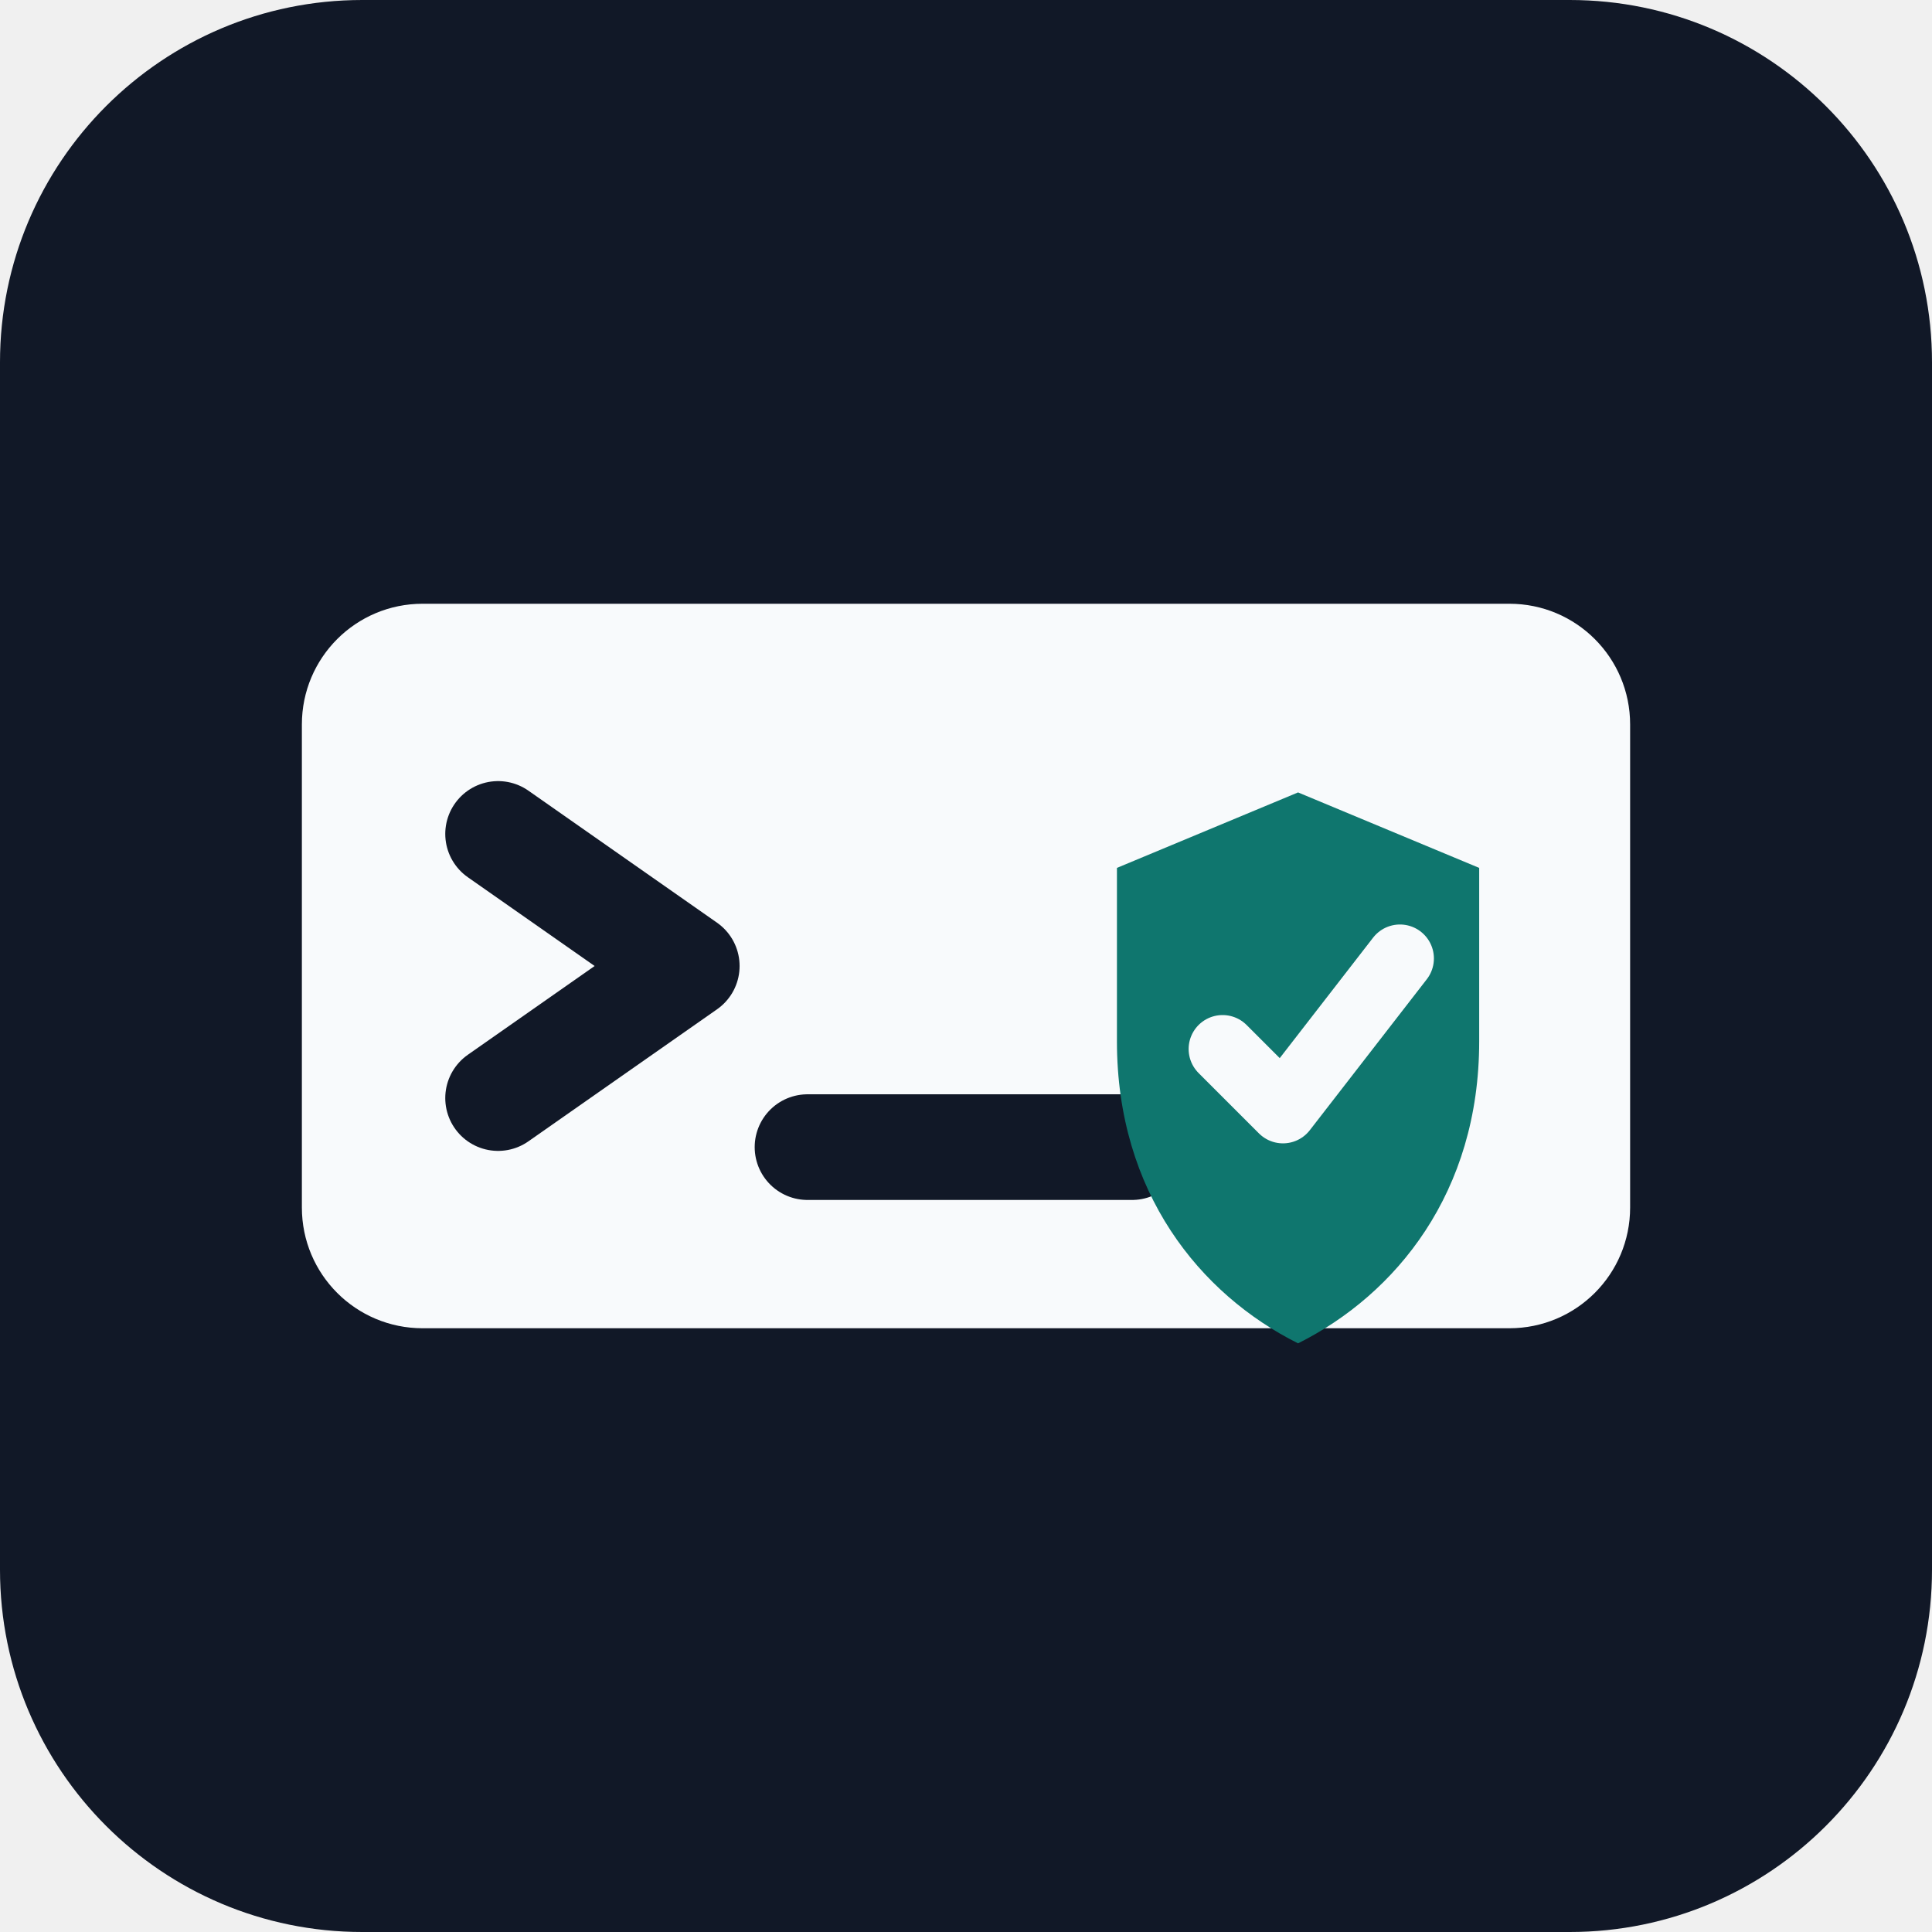
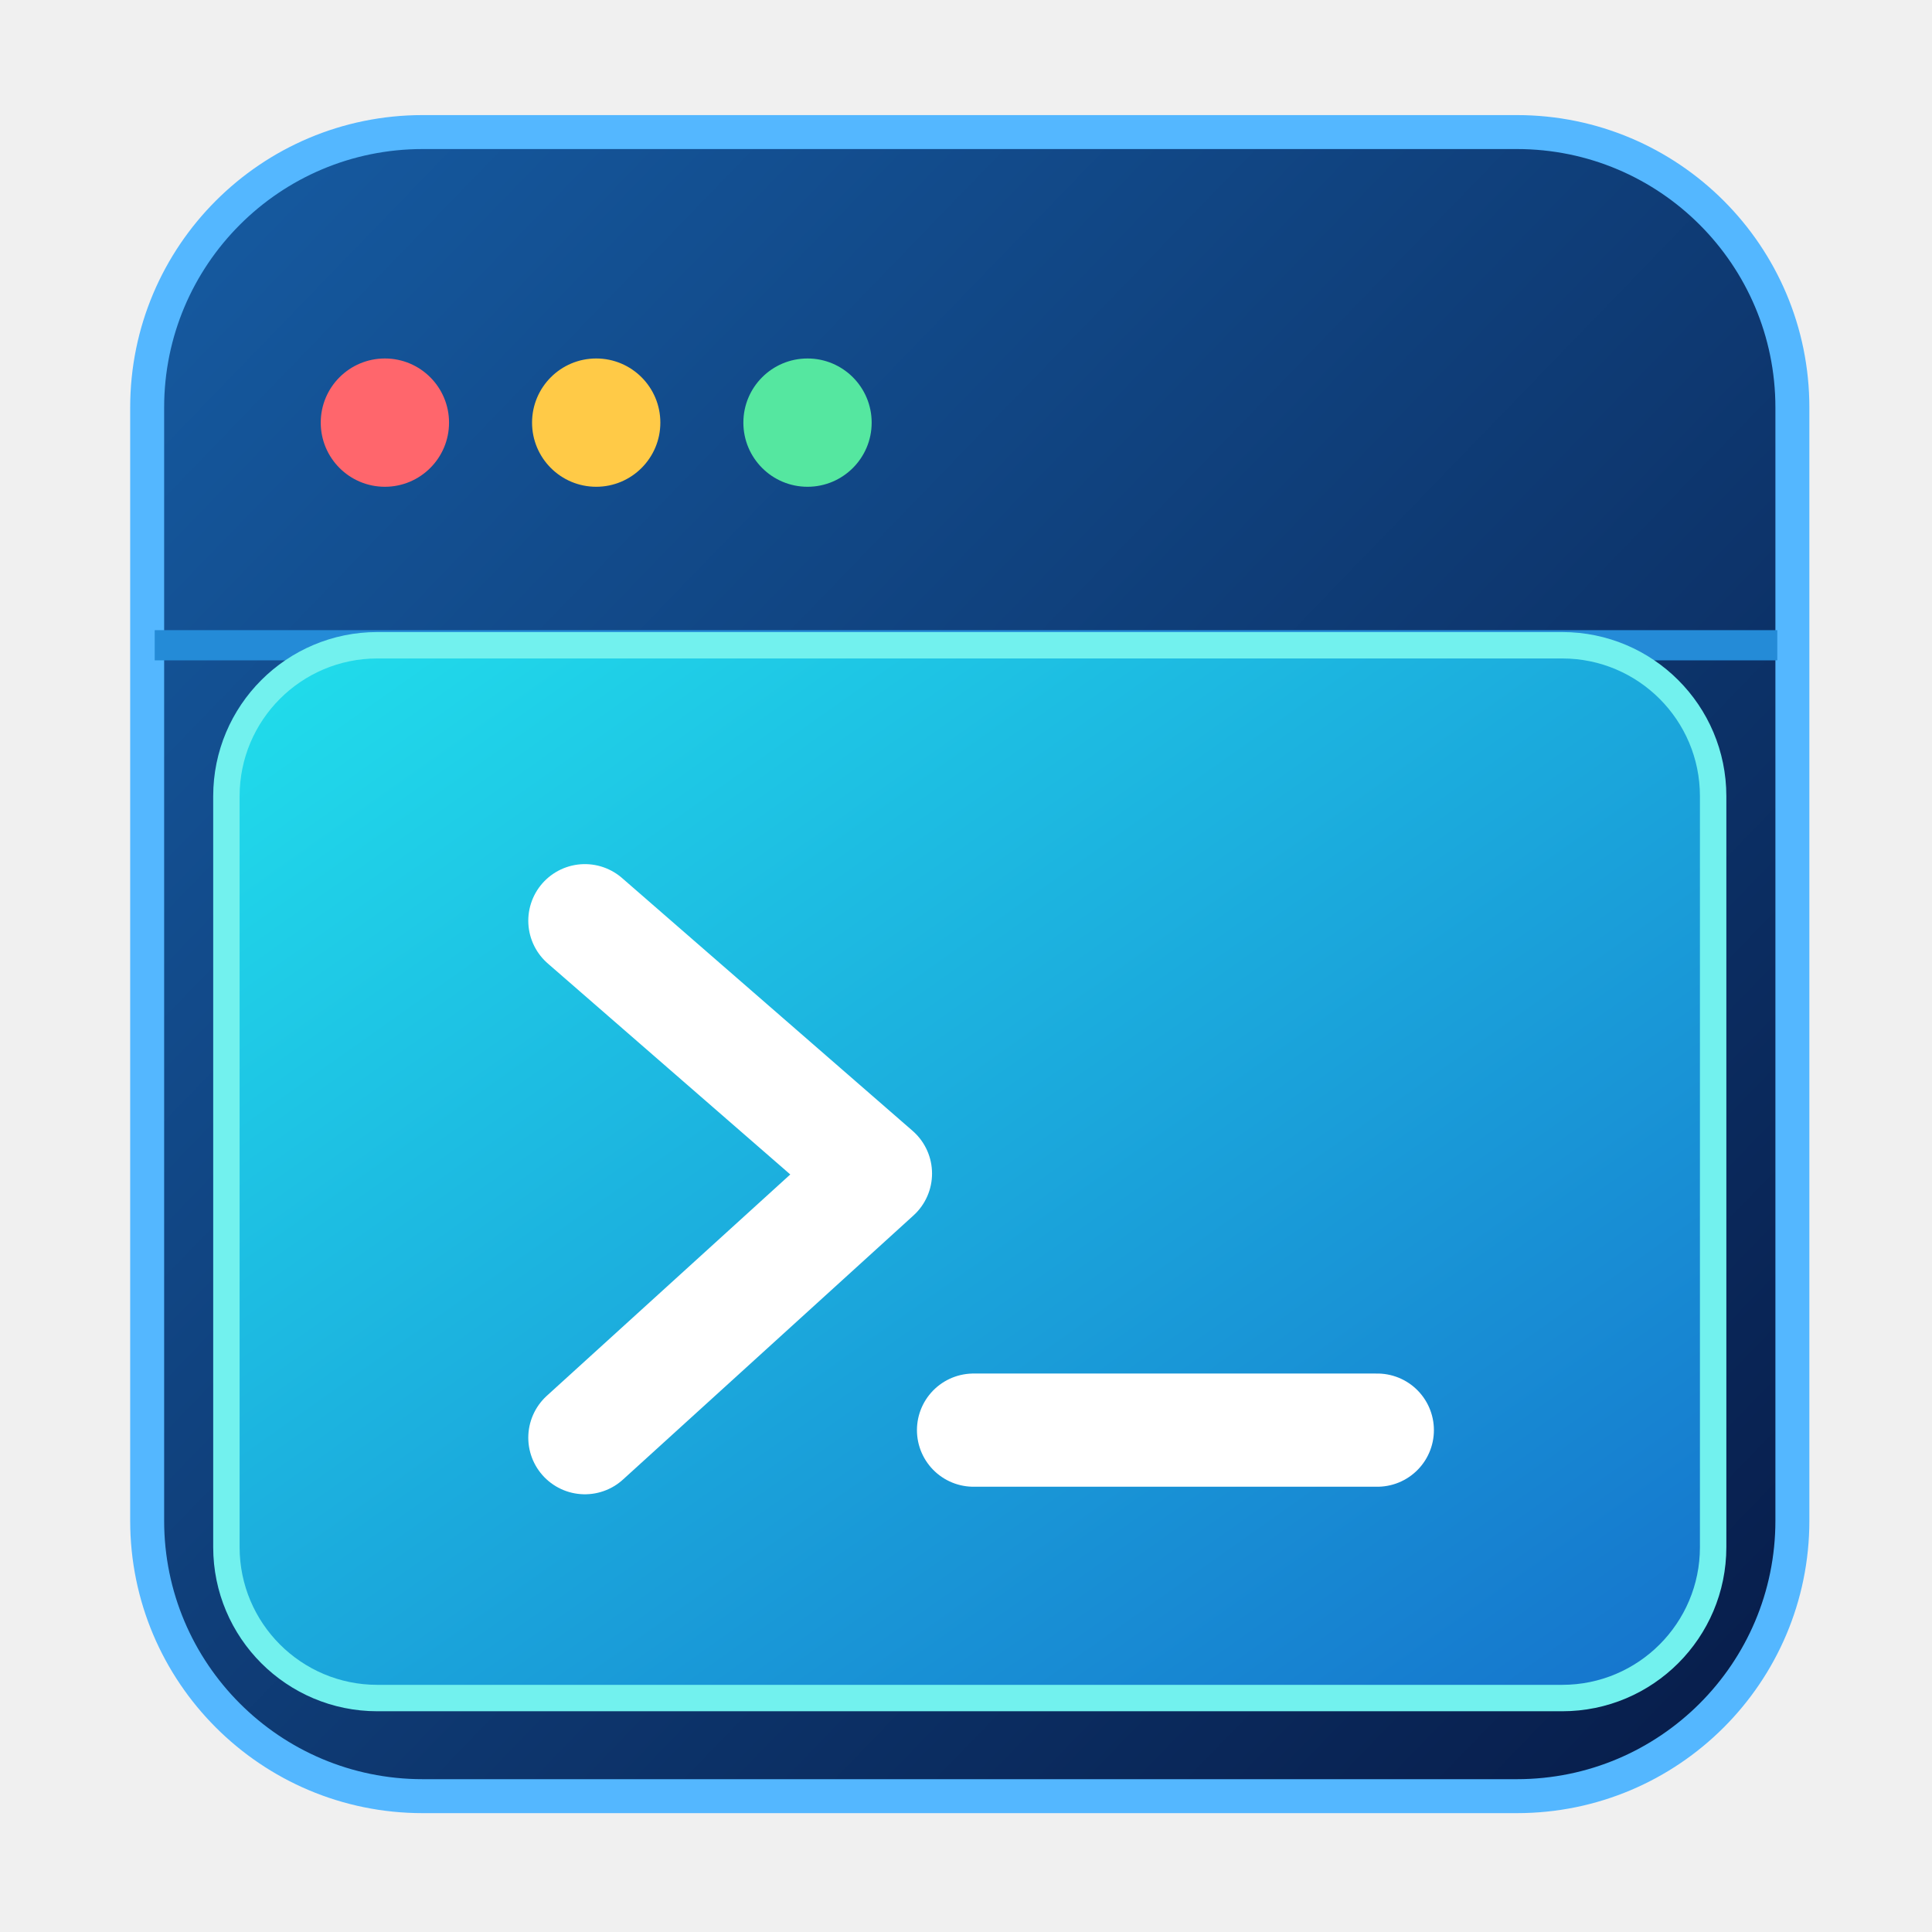
- <svg xmlns="http://www.w3.org/2000/svg" viewBox="0 0 512 512" role="img" aria-labelledby="title desc">
-   <rect width="512" height="512" rx="96" fill="#111827" />
-   <path d="M112 160h288c17.7 0 32 14.3 32 32v128c0 17.7-14.3 32-32 32H112c-17.7 0-32-14.3-32-32V192c0-17.7 14.3-32 32-32Z" fill="#f8fafc" />
-   <path d="m132 221 50 35-50 35" fill="none" stroke="#111827" stroke-width="28" stroke-linecap="round" stroke-linejoin="round" />
-   <path d="M214 304h86" fill="none" stroke="#111827" stroke-width="28" stroke-linecap="round" />
-   <path d="M344 210 392 230v46c0 40-22 67-48 80-26-13-48-40-48-80v-46l48-20Z" fill="#0f766e" />
-   <path d="m324 278 16 16 31-40" fill="none" stroke="#f8fafc" stroke-width="18" stroke-linecap="round" stroke-linejoin="round" />
+ <svg xmlns="http://www.w3.org/2000/svg" viewBox="0 0 512 512" role="img" aria-labelledby="brandtitle">
+   <defs>
+     <linearGradient id="outer" x1="0" y1="0" x2="1" y2="1">
+       <stop stop-color="#165ca3" />
+       <stop offset="1" stop-color="#071b48" />
+     </linearGradient>
+     <linearGradient id="screen" x1="0" y1="0" x2="1" y2="1">
+       <stop stop-color="#21dfec" />
+       <stop offset="1" stop-color="#1572cc" />
+     </linearGradient>
+   </defs>
+   <rect x="39" y="35" width="436" height="441" rx="73" fill="url(#outer)" stroke="#54b7ff" stroke-width="9" />
+   <path d="M41 171h430" stroke="#248bd7" stroke-width="8" />
+   <circle cx="102" cy="112" r="17" fill="#ff666c" />
+   <circle cx="158" cy="112" r="17" fill="#ffca47" />
+   <circle cx="214" cy="112" r="17" fill="#55e7a0" />
+   <rect x="60" y="171" width="394" height="279" rx="40" fill="url(#screen)" stroke="#72f1ee" stroke-width="7" />
+   <path d="m155 244 77 67-77 70" fill="none" stroke="#fff" stroke-width="30" stroke-linecap="round" stroke-linejoin="round" />
+   <path d="M258 379h107" fill="none" stroke="#fff" stroke-width="30" stroke-linecap="round" />
</svg>
